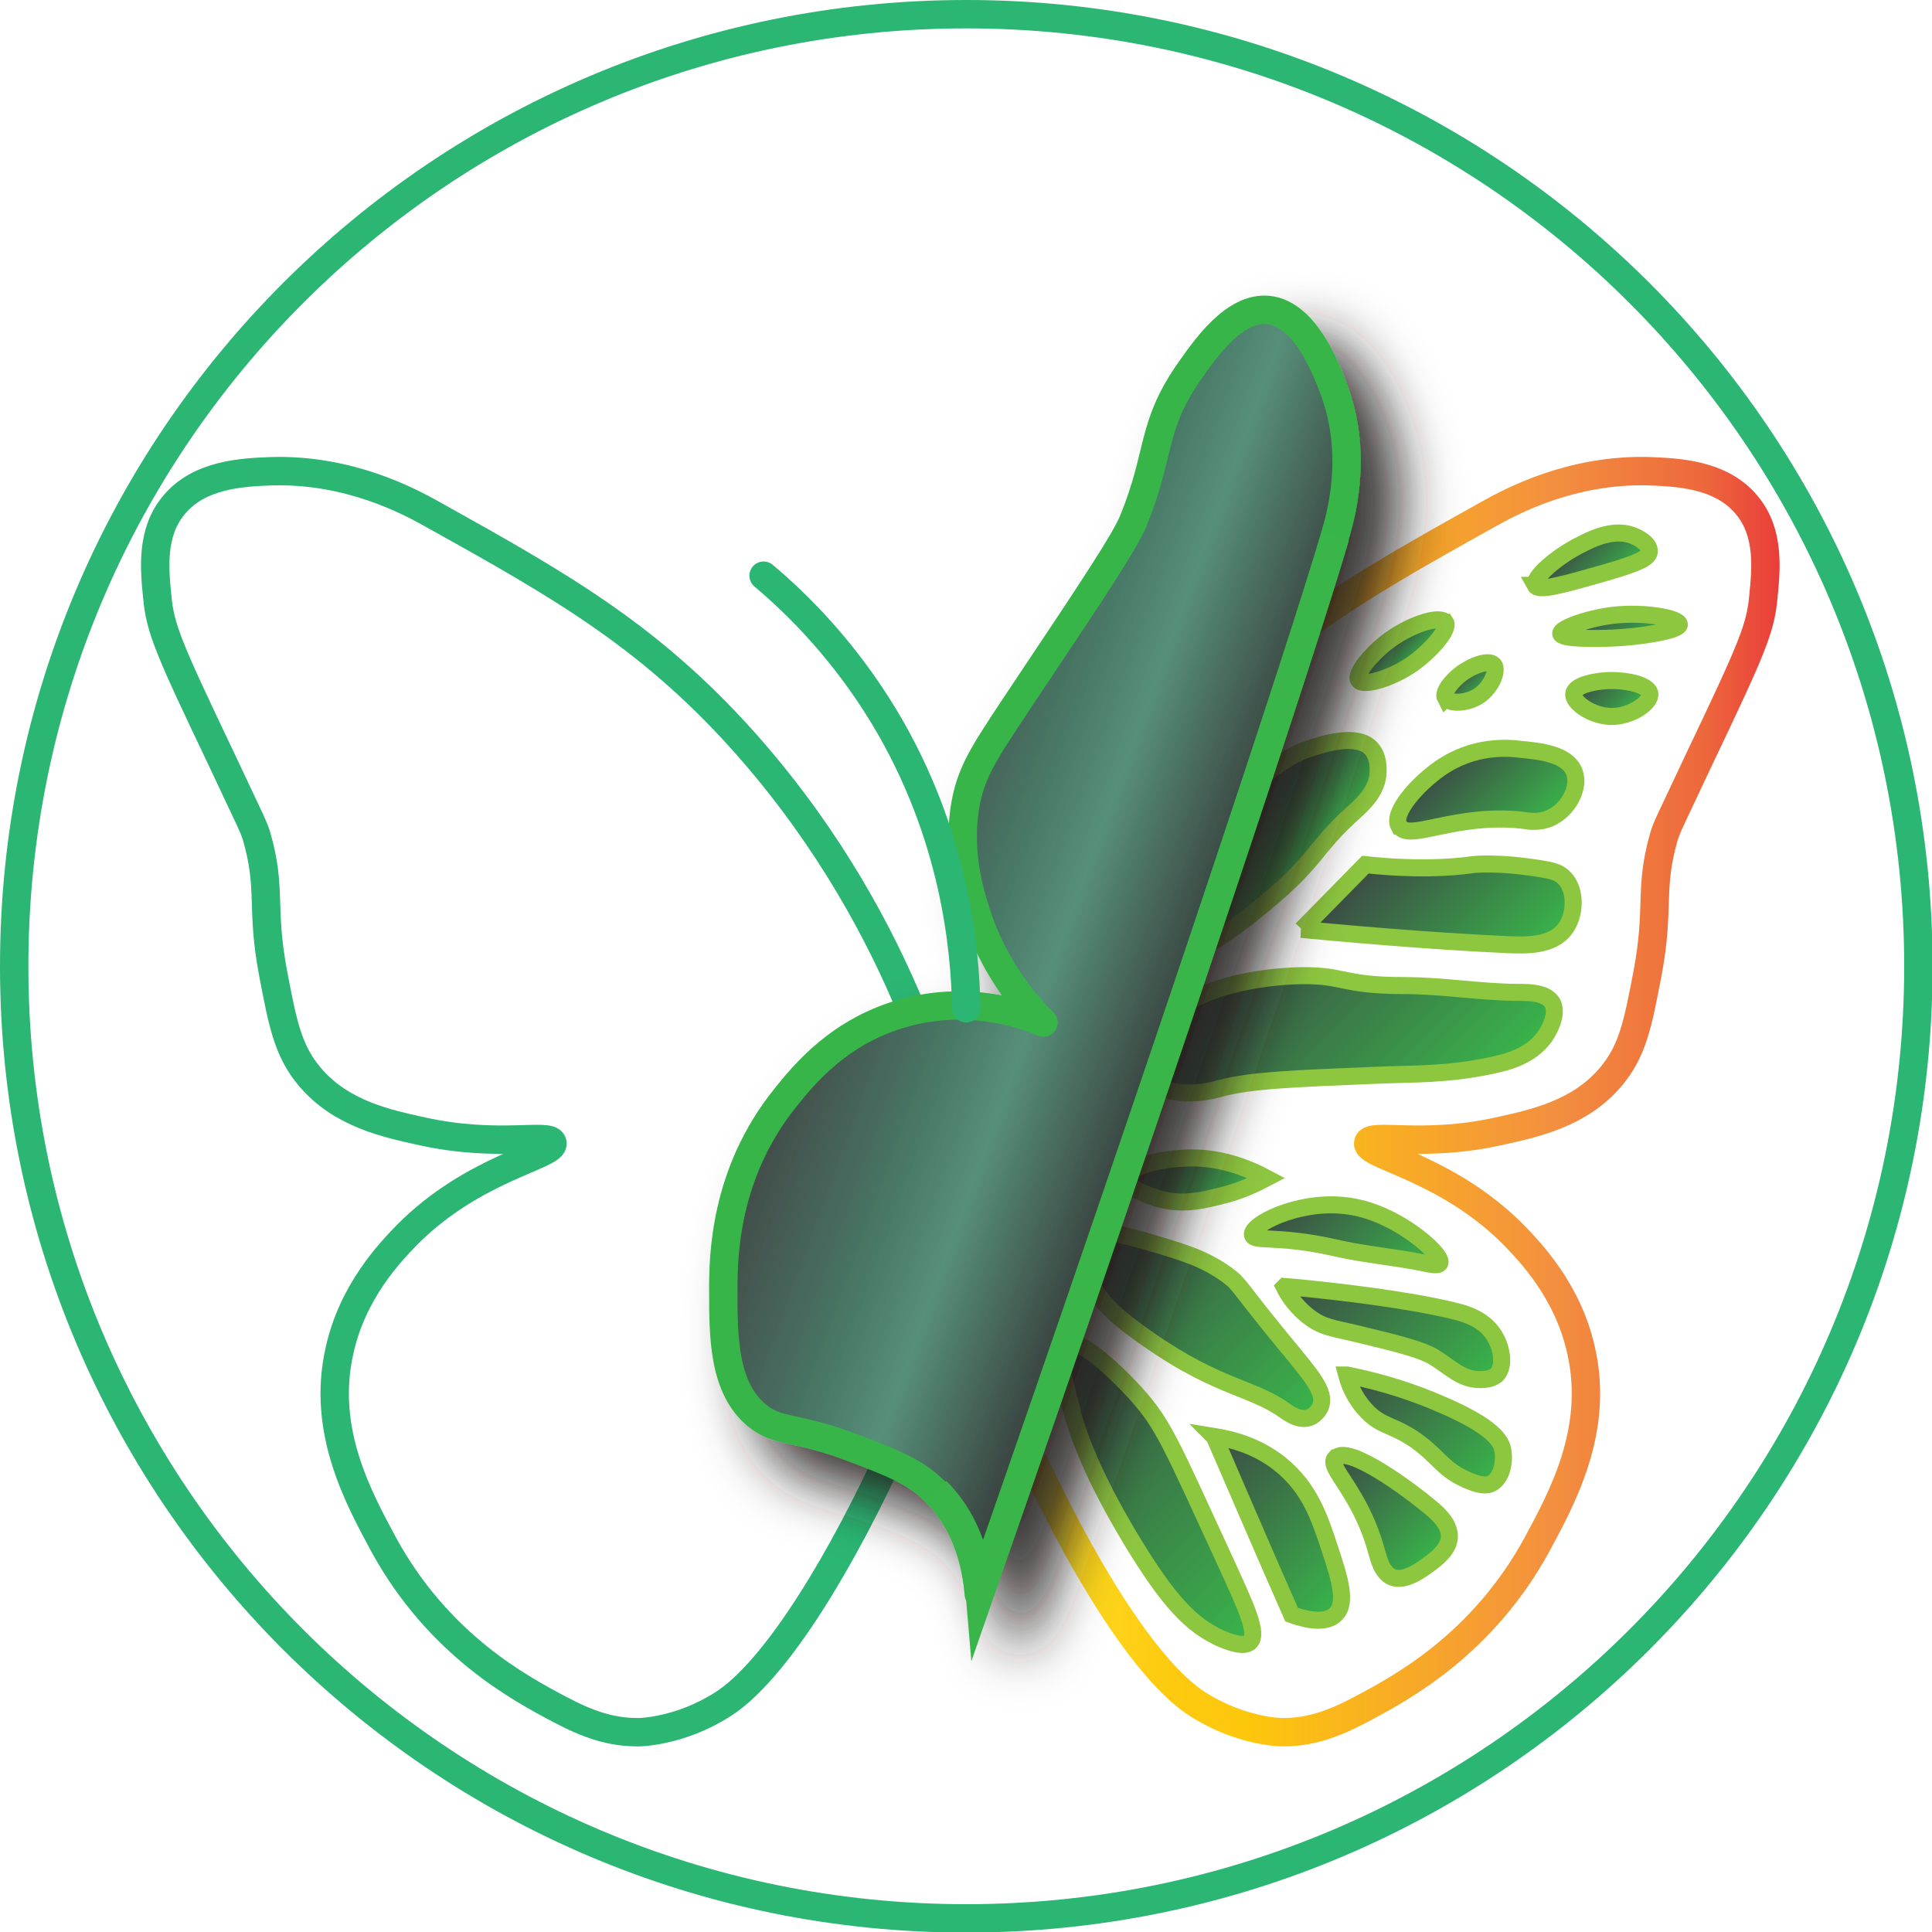
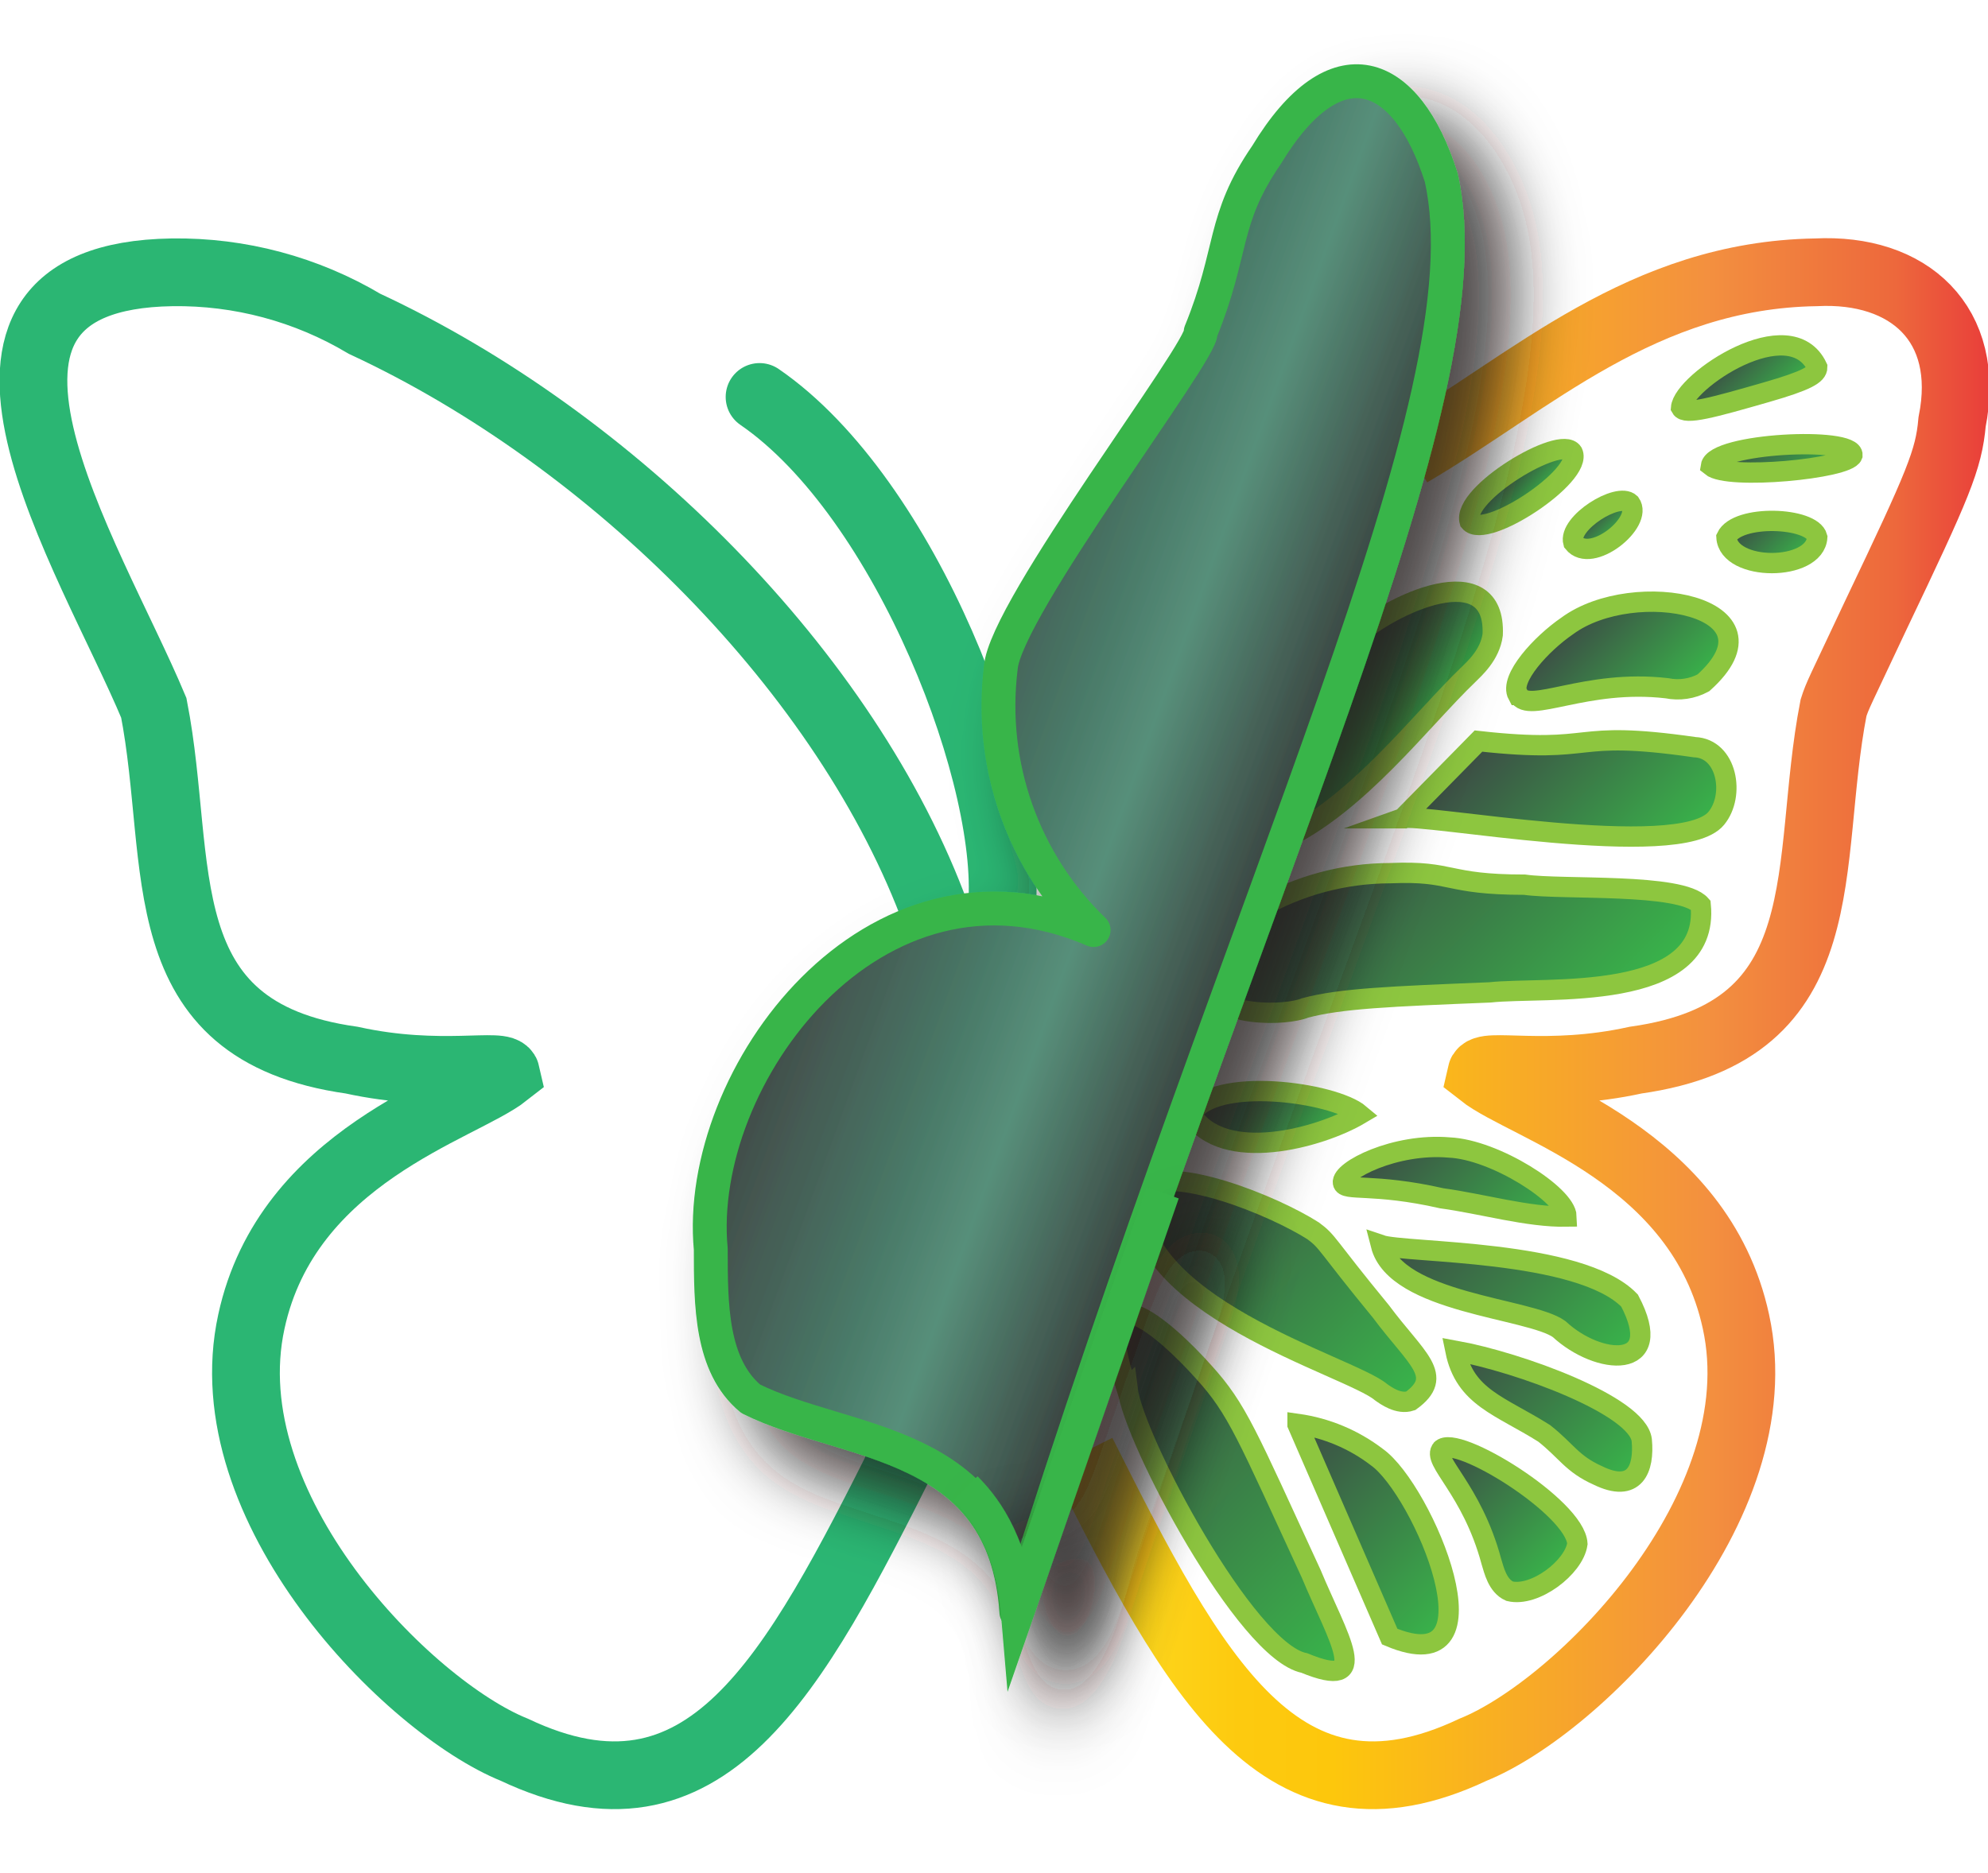
- <svg xmlns="http://www.w3.org/2000/svg" xmlns:xlink="http://www.w3.org/1999/xlink" id="Layer_1" version="1.1" viewBox="0 0 340.3 340.3">
+ <svg xmlns="http://www.w3.org/2000/svg" xmlns:xlink="http://www.w3.org/1999/xlink" viewBox="0 0 293.4 276.5">
  <defs>
-     <linearGradient id="Orange_Yellow" data-name="Orange, Yellow" x1="179.7" y1="194.1" x2="313.3" y2="194.1" gradientUnits="userSpaceOnUse">
+     <linearGradient id="b" x1="155.1" x2="293.6" y1="151" y2="151" data-name="Orange, Yellow" gradientUnits="userSpaceOnUse">
      <stop offset="0" stop-color="#fff33b" />
      <stop offset="0" stop-color="#fee62d" />
      <stop offset=".1" stop-color="#fdd51b" />
      <stop offset=".2" stop-color="#fdca0f" />
      <stop offset=".3" stop-color="#fdc70c" />
      <stop offset=".7" stop-color="#f3903f" />
      <stop offset=".9" stop-color="#ed683c" />
      <stop offset="1" stop-color="#e93e3a" />
    </linearGradient>
-     <linearGradient id="linear-gradient" x1="224.5" y1="284.8" x2="182.1" y2="242.4" gradientUnits="userSpaceOnUse">
+     <linearGradient id="a" x1="202.2" x2="159.8" y1="242" y2="199.7" gradientUnits="userSpaceOnUse">
      <stop offset="0" stop-color="#39b54a" />
      <stop offset="1" stop-color="#3c4b45" />
    </linearGradient>
-     <linearGradient id="linear-gradient1" x1="237.6" y1="282.1" x2="211.3" y2="255.8" xlink:href="#linear-gradient" />
-     <linearGradient id="linear-gradient2" x1="252.2" y1="275.3" x2="234.5" y2="257.6" xlink:href="#linear-gradient" />
-     <linearGradient id="linear-gradient3" x1="262.7" y1="261.5" x2="240.3" y2="239.1" xlink:href="#linear-gradient" />
-     <linearGradient id="linear-gradient4" x1="259.5" y1="246.3" x2="233" y2="219.8" xlink:href="#linear-gradient" />
-     <linearGradient id="linear-gradient5" x1="246.9" y1="229.3" x2="227.6" y2="210" xlink:href="#linear-gradient" />
-     <linearGradient id="linear-gradient6" x1="216.8" y1="213.8" x2="204.1" y2="201.1" xlink:href="#linear-gradient" />
-     <linearGradient id="linear-gradient7" x1="229.5" y1="251.2" x2="193.5" y2="215.2" xlink:href="#linear-gradient" />
-     <linearGradient id="linear-gradient8" x1="254.4" y1="200.3" x2="218.9" y2="164.9" xlink:href="#linear-gradient" />
-     <linearGradient id="linear-gradient9" x1="266.4" y1="173.1" x2="243.1" y2="149.8" xlink:href="#linear-gradient" />
-     <linearGradient id="linear-gradient10" x1="269.5" y1="148.2" x2="254.9" y2="133.5" xlink:href="#linear-gradient" />
-     <linearGradient id="linear-gradient11" x1="287.6" y1="126.1" x2="280.3" y2="118.8" xlink:href="#linear-gradient" />
-     <linearGradient id="linear-gradient12" x1="290.3" y1="115.7" x2="280.4" y2="105.9" xlink:href="#linear-gradient" />
-     <linearGradient id="linear-gradient13" x1="284.5" y1="103.7" x2="276.6" y2="95.8" xlink:href="#linear-gradient" />
-     <linearGradient id="linear-gradient14" x1="249.1" y1="117" x2="244.6" y2="112.5" xlink:href="#linear-gradient" />
-     <linearGradient id="linear-gradient15" x1="260.9" y1="122.3" x2="257.3" y2="118.6" xlink:href="#linear-gradient" />
-     <linearGradient id="linear-gradient16" x1="229.8" y1="152.6" x2="218.2" y2="140.9" xlink:href="#linear-gradient" />
-     <linearGradient id="linear-gradient17" x1="211.9" y1="172.6" x2="151.2" y2="150.5" gradientUnits="userSpaceOnUse">
+     <linearGradient xlink:href="#a" id="c" x1="215.1" x2="188.9" y1="239.2" y2="212.9" />
+     <linearGradient xlink:href="#a" id="d" x1="229.8" x2="212" y1="232.5" y2="214.7" />
+     <linearGradient xlink:href="#a" id="e" x1="240.4" x2="218" y1="218.6" y2="196.2" />
+     <linearGradient xlink:href="#a" id="f" x1="237" x2="210.6" y1="203.4" y2="177" />
+     <linearGradient xlink:href="#a" id="g" x1="224.5" x2="205.2" y1="186.4" y2="167.1" />
+     <linearGradient xlink:href="#a" id="h" x1="194.5" x2="181.9" y1="170.8" y2="158.3" />
+     <linearGradient xlink:href="#a" id="i" x1="207" x2="171.1" y1="208.3" y2="172.4" />
+     <linearGradient xlink:href="#a" id="j" x1="232" x2="196.5" y1="157.5" y2="122" />
+     <linearGradient xlink:href="#a" id="k" x1="244" x2="220.7" y1="130.2" y2="106.9" />
+     <linearGradient xlink:href="#a" id="l" x1="246.9" x2="232.4" y1="105.2" y2="90.7" />
+     <linearGradient xlink:href="#a" id="m" x1="265.2" x2="257.9" y1="83.4" y2="76.1" />
+     <linearGradient xlink:href="#a" id="n" x1="267.9" x2="258.1" y1="72.8" y2="62.9" />
+     <linearGradient xlink:href="#a" id="o" x1="262" x2="254.2" y1="60.8" y2="53" />
+     <linearGradient xlink:href="#a" id="p" x1="226.7" x2="222.2" y1="74.1" y2="69.5" />
+     <linearGradient xlink:href="#a" id="q" x1="238.5" x2="234.9" y1="79.3" y2="75.7" />
+     <linearGradient xlink:href="#a" id="r" x1="207.3" x2="195.7" y1="109.6" y2="98.1" />
+     <linearGradient id="s" x1="189.4" x2="128.8" y1="129.8" y2="107.8" gradientUnits="userSpaceOnUse">
      <stop offset="0" stop-color="#373d3b" />
      <stop offset=".4" stop-color="#578f7a" />
      <stop offset=".6" stop-color="#487766" />
      <stop offset="1" stop-color="#424a48" />
    </linearGradient>
-     <filter id="drop-shadow-1" x="116.8" y="44.1" width="145" height="261.1" filterUnits="userSpaceOnUse">
+     <filter id="t" width="144.2" height="260.9" x="94.2" y="1.4" filterUnits="userSpaceOnUse">
      <feOffset dx="7" dy="7" />
      <feGaussianBlur result="blur" stdDeviation="5" />
-       <feFlood flood-color="#231f20" flood-opacity=".9" />
+       <feFlood flood-color="#231f20" flood-opacity=".8" />
      <feComposite in2="blur" operator="in" />
      <feComposite in="SourceGraphic" />
    </filter>
+     <filter id="u" width="63.6" height="104.6" x="132.6" y="167" filterUnits="userSpaceOnUse">
+       <feOffset dx="7" dy="7" />
+       <feGaussianBlur result="blur1" stdDeviation="5" />
+       <feFlood flood-color="#231f20" flood-opacity=".8" />
+       <feComposite in2="blur1" operator="in" />
+       <feComposite in="SourceGraphic" />
+     </filter>
  </defs>
-   <circle cx="170.2" cy="170.2" r="167.7" fill="none" stroke="#2bb673" stroke-miterlimit="10" stroke-width="5" />
-   <path d="M160.6,178c-5.6-13.6-14.4-29.9-28.1-45.7-17.3-19.9-33.5-29-56.3-41.7-4.1-2.3-14.7-8-28.4-7.6-5,.2-12.7.5-17.2,6-4,4.8-3.4,11.2-2.9,16.1.5,5.6,2,9.1,11.2,28.4,5.4,11.5,5.7,11.9,6.3,13.8,2.7,9.4.7,12.4,2.9,24.1,1.7,8.9,2.6,13.7,6.5,18.3,5.5,6.5,13.5,8.2,19.9,9.6,13.2,2.9,22.4.2,22.8,2,.6,2.2-13.9,4.3-25.7,16.3-2.8,2.9-9.5,9.8-11.8,20.3-3.2,14.1,3.4,26,7.8,34.2,9.7,17.7,24,25.3,31,29,4.9,2.6,9.1,4.1,14.1,4,0,0,7.1-.1,14.6-4.9,7.8-4.9,18.4-20.3,29-42.9" fill="none" stroke="#2bb673" stroke-miterlimit="10" stroke-width="5" />
-   <path d="M230.5,109.8c9.4-6.8,19.6-12.5,31.6-19.2,4.1-2.3,14.7-8,28.4-7.6,5,.2,12.7.5,17.2,6,4,4.8,3.4,11.2,2.9,16.1-.5,5.6-2,9.1-11.2,28.4-5.4,11.5-5.7,11.9-6.3,13.8-2.7,9.4-.7,12.4-2.9,24.1-1.7,8.9-2.6,13.7-6.5,18.3-5.5,6.5-13.5,8.2-19.9,9.6-13.2,2.9-22.4.2-22.8,2-.6,2.2,13.9,4.3,25.7,16.3,2.8,2.9,9.5,9.8,11.8,20.3,3.2,14.1-3.4,26-7.8,34.2-9.7,17.7-24,25.3-31,29-4.9,2.6-9.1,4.1-14.1,4,0,0-7.1-.1-14.6-4.9-7.8-4.9-18.4-20.3-29-42.9" fill="none" stroke="url(#Orange_Yellow)" stroke-miterlimit="10" stroke-width="5" />
-   <path d="M188.7,247.9c-1.2-4.5-2.7-10-.9-11.1,2.8-1.7,11.5,7.8,12.3,8.7,4.9,5.4,6.3,9.1,15.8,29.7,3.5,7.7,5.9,12.6,4.2,14.1-.3.2-1.3,1-5.3-.8-4.9-2.3-8.9-6.2-15.8-17.7-6.5-10.9-8.9-17.5-10.4-22.8Z" fill="url(#linear-gradient)" stroke="#8dc63f" stroke-miterlimit="10" stroke-width="3" />
-   <path d="M213.9,253.1c4.5,10.4,9,20.9,13.6,31.3,1.1.4,5.6,2,7.7,0,2.2-2,.7-6.5-.9-11.4-1.9-5.8-3.6-10.9-8.8-15.1-4.1-3.3-8.6-4.4-11.7-4.9Z" fill="url(#linear-gradient1)" stroke="#8dc63f" stroke-miterlimit="10" stroke-width="3" />
-   <path d="M235.2,256.8c-1.6,1.7,4.4,5.8,7.3,16.6.4,1.3.9,3.6,2.7,4.4,2.2.9,5-1.2,6.4-2.2,1.5-1.1,3.6-2.7,3.7-4.9,0-2.1-1.6-3.7-3-4.9-4.1-3.5-14.9-11.4-17-9Z" fill="url(#linear-gradient2)" stroke="#8dc63f" stroke-miterlimit="10" stroke-width="3" />
-   <path d="M237.2,242.2c.4,1.5,1.3,3.9,3.2,6,3,3.4,5.1,2.5,9.9,6.2,3.3,2.6,4.1,4.5,7.9,6.2,2.8,1.3,3.9,1,4.5.7,1.8-.9,2.4-3.8,2-5.9-.3-1.5-1.5-4.1-11.2-8.2-3.7-1.6-9.2-3.6-16.2-5Z" fill="url(#linear-gradient3)" stroke="#8dc63f" stroke-miterlimit="10" stroke-width="3" />
-   <path d="M226.2,226.7c.8,1.6,2.3,3.8,4.7,5.5,2.2,1.6,3.8,1.7,8.4,2.8,7.5,1.8,11.2,2.8,13.2,4,3,1.8,4.9,4.1,8.4,4,1.7,0,2.4-.6,2.7-.8,1.6-1.6.9-5.2-.7-7.4-1.8-2.5-4.6-3.3-6-3.7-10-2.6-27.9-4.3-30.6-4.5Z" fill="url(#linear-gradient4)" stroke="#8dc63f" stroke-miterlimit="10" stroke-width="3" />
-   <path d="M220.6,217.5c.2,1.3,4.5,0,14.6,2.3,5.2,1.2,10.5,1.6,15.8,2.7,1,.2,2.3.5,2.6,0,.6-1.1-4-5.4-9.2-7.9-1.5-.7-4.3-2-8.1-2.3-8-.7-16,3.4-15.7,5.2Z" fill="url(#linear-gradient5)" stroke="#8dc63f" stroke-miterlimit="10" stroke-width="3" />
-   <path d="M198.2,207.4c-.1,1.6,4,3.3,6.5,3.9,4.1,1,7.7,0,10.9-.8,3.1-.8,5.6-2,7.5-3-3.2-1.7-8.4-3.9-14.7-3.5-4.2.2-10.1,1.6-10.2,3.5Z" fill="url(#linear-gradient6)" stroke="#8dc63f" stroke-miterlimit="10" stroke-width="3" />
-   <path d="M190.5,218.3c-1.4,1.8.3,5.2,1.2,7,2,4,4.9,6.4,7.5,8.4,14.5,10.9,20.8,10.3,27,14.7.7.5,2.6,1.9,4.4,1.3,1.4-.5,2-1.9,2-2,1-2.5-1.7-5.5-6.4-11.2-8.3-10.1-7.7-10.2-10-11.9-4-2.9-7.5-3.9-12.4-5.4-5.5-1.6-11.5-3.4-13.3-1Z" fill="url(#linear-gradient7)" stroke="#8dc63f" stroke-miterlimit="10" stroke-width="3" />
-   <path d="M199.4,187.6c.6,2.4,3.9,3.6,5.2,4.1,4.6,1.6,8.9.4,10.4,0,5.2-1.4,12.5-1.7,27.3-2.3,6.6-.3,12.1,0,20.3-1.7,2.8-.6,7-1.6,9.5-5.1.2-.3,2.6-3.8,1.3-6-1.1-1.8-4.2-1.8-5.7-1.8-6.8,0-13.5-1.2-20.3-1.2-11.8,0-10.4-2.1-19.8-1.7-11.6.6-17.7,4.1-19.4,5.2-1.2.7-10,6.2-8.9,10.7Z" fill="url(#linear-gradient8)" stroke="#8dc63f" stroke-miterlimit="10" stroke-width="3" />
-   <path d="M229.3,163.7c3.7-3.8,7.5-7.6,11.2-11.4,8.5.9,14.6.6,18.9,0,0,0,4.6-.6,13,.9.9.2,2.2.4,3.2,1.5,2.1,2.2,1.9,6.6,0,9-2.3,3-7,2.8-9.9,2.7-15.1-.7-30.2-2.1-36.5-2.7Z" fill="url(#linear-gradient9)" stroke="#8dc63f" stroke-miterlimit="10" stroke-width="3" />
-   <path d="M246.4,145.5c-1.3-2.4,3.5-7.6,7.3-10.2,5.9-4.1,12-3.6,14.2-3.3,3.3.3,8.2.8,9.4,4,1,2.6-.9,6.2-3.5,7.7-2.1,1.3-4.4,1-5.4.8-12-1.4-20.4,3.9-21.9,1Z" fill="url(#linear-gradient10)" stroke="#8dc63f" stroke-miterlimit="10" stroke-width="3" />
-   <path d="M277.2,122.2c.2-1.6,3.9-2.2,5.7-2.3,3.1-.2,7.5.6,7.7,2.3.2,1.6-3.3,4-6.7,4-3.4,0-6.9-2.4-6.7-4Z" fill="url(#linear-gradient11)" stroke="#8dc63f" stroke-miterlimit="10" stroke-width="3" />
-   <path d="M274.9,111.6c-.1-.9,4.5-2.6,9-3.2,5.8-.7,11.9.5,11.9,1.6,0,1.1-7,2.2-11.9,2.4-2.7.1-8.9.2-9-.8Z" fill="url(#linear-gradient12)" stroke="#8dc63f" stroke-miterlimit="10" stroke-width="3" />
-   <path d="M270.5,103.1c-.7-1.3,3.9-5.2,8-7.2,2.1-1.1,6.1-3,9.5-1.4.3.1,2.6,1.2,2.5,2.6,0,1.1-1.6,2-7.5,3.7-8,2.3-12,3.4-12.6,2.3Z" fill="url(#linear-gradient13)" stroke="#8dc63f" stroke-miterlimit="10" stroke-width="3" />
-   <path d="M254.5,109.6c-.9-1.3-6.5.5-10.5,3.7-2.5,2-5.4,5.4-4.7,6.5.8,1.2,5.8-.3,9.4-2.8,3.3-2.3,6.7-6.2,5.9-7.4Z" fill="url(#linear-gradient14)" stroke="#8dc63f" stroke-miterlimit="10" stroke-width="3" />
-   <path d="M254.6,123c-.6-1.1,1.3-3.2,2.6-4.2,1.9-1.5,5-2.7,5.9-1.7.9,1-.6,4.5-3.2,5.8-1.9,1-4.7,1.1-5.2,0Z" fill="url(#linear-gradient15)" stroke="#8dc63f" stroke-miterlimit="10" stroke-width="3" />
-   <path d="M221.3,137.8c4.7-4.2,7.6-5.4,9.5-6,2.1-.7,8.2-2.7,10.7,0,1.6,1.7,1.2,4.4,1.2,4.8-.4,3-2.7,5-3.6,5.9-8.4,7.4-6.4,8.8-18.5,18.4-4.2,3.3-6.9,5.1-9.1,6" fill="url(#linear-gradient16)" stroke="#8dc63f" stroke-miterlimit="10" stroke-width="3" />
-   <path d="M172.5,280.7c33.7-96.6,57.2-167.8,62.6-186.2.9-3,4.2-13.9,0-25.5-1.3-3.5-5-13.7-11.7-14.4-6-.6-11.1,6.8-14.1,11.1-6.6,9.6-4.8,14.1-9.7,26.1-1.5,3.6-7,11.9-18.1,28.5-7.7,11.6-10.2,14.9-11.4,21.1-1.7,9.3,1.1,17.2,2.3,20.8,3.2,8.9,8.3,14.9,11.4,17.9-3.4-1.4-12.8-4.8-24.1-1.8-11.8,3.1-18.2,11.1-21.4,15.1-10.7,13.3-10.9,27.9-10.9,33.8,0,8.2,0,17.2,5.9,22.1,3.9,3.2,6.6,1.7,17.7,6,6.5,2.5,10.3,4,13.7,7.4,2.1,2.1,6.8,7.4,7.7,18.1Z" fill="url(#linear-gradient17)" filter="url(#drop-shadow-1)" stroke="#39b54a" stroke-linejoin="round" stroke-width="5" />
-   <path d="M164.9,262.6c2.1,2.1,6.8,7.4,7.7,18.1,33.7-96.6,57.2-167.8,62.6-186.2" fill="none" stroke="#39b54a" stroke-miterlimit="10" stroke-width="5" />
-   <path d="M170.2,177.6c-.2-10.3-1.9-30.5-14.5-51.4-6.9-11.4-14.9-19.5-21.2-24.8" fill="none" stroke="#2bb673" stroke-linecap="round" stroke-miterlimit="10" stroke-width="5" />
+   <path fill="none" stroke="#2bb673" stroke-miterlimit="10" stroke-width="10" d="M138.2 135.2c-13.1-35.9-47.8-70.4-84.4-87.4a54 54 0 0 0-28.4-7.6c-38.9.6-12.1 41.8-2.7 64.3 4.5 23.1-1.4 47.7 29.2 52 13.2 2.9 22.4.2 22.8 2-6.6 5.2-32.3 12.1-37.6 36.6-6 27.5 23.2 56.9 38.8 63.2 28.3 13.4 41.1-10.7 57.7-43.8" />
+   <path fill="none" stroke="url(#b)" stroke-miterlimit="10" stroke-width="10" d="M208.1 66.9C226 56.4 242.4 40.6 268 40.2c13.7-.7 23 7.6 20.1 22.1-.5 5.6-2 9.1-11.2 28.4-5.4 11.5-5.7 11.9-6.3 13.8-4.5 23.1 1.4 47.7-29.2 52-13.2 2.9-22.4.2-22.8 2 6.6 5.2 32.3 12.1 37.6 36.6 6 27.5-23.2 56.9-38.8 63.2-28.3 13.4-41.1-10.7-57.7-43.8" />
+   <path fill="url(#a)" stroke="#8dc63f" stroke-miterlimit="10" stroke-width="3" d="M166.3 205.1c-6.2-19.5 5.7-8.9 11.4-2.5 4.9 5.4 6.3 9.1 15.8 29.7 4 9.6 9.2 17.4-1 13.2-8.6-1.7-25.2-33-26.1-40.5Z" />
+   <path fill="url(#c)" stroke="#8dc63f" stroke-miterlimit="10" stroke-width="3" d="m191.5 210.3 13.6 31.3c17.1 7.2 4.9-21.7-1.9-26.5a25 25 0 0 0-11.7-4.9Z" />
+   <path fill="url(#d)" stroke="#8dc63f" stroke-miterlimit="10" stroke-width="3" d="M212.8 213.9c-1.6 1.7 4.4 5.8 7.3 16.6.4 1.3.9 3.6 2.7 4.4 3.7.9 9.5-3.5 10-7-.3-5.4-18-16.3-20.1-13.9Z" />
+   <path fill="url(#e)" stroke="#8dc63f" stroke-miterlimit="10" stroke-width="3" d="M214.8 199.4c1.4 6.9 6.6 8.1 13.1 12.2 3.3 2.6 4.1 4.5 7.9 6.2 5.5 2.7 6.9-1 6.5-5.2-.6-5.1-18.1-11.5-27.5-13.2Z" />
+   <path fill="url(#f)" stroke="#8dc63f" stroke-miterlimit="10" stroke-width="3" d="M203.8 183.8c2.2 8.6 22 9.3 26.3 12.4 5.8 5.4 15.9 6.2 10.4-4.2-7.3-7.6-33.2-7-36.7-8.2Z" />
+   <path fill="url(#g)" stroke="#8dc63f" stroke-miterlimit="10" stroke-width="3" d="M198.2 174.6c.2 1.3 4.5 0 14.6 2.3 5.9.8 12.7 2.8 18.4 2.7-.1-3.2-10.6-9.9-17.3-10.2-8-.7-16 3.4-15.7 5.2Z" />
+   <path fill="url(#h)" stroke="#8dc63f" stroke-miterlimit="10" stroke-width="3" d="M175.8 164.5c4.7 7.4 19 3.5 24.9 0-3.9-3.3-21.7-5.7-24.9 0Z" />
+   <path fill="url(#i)" stroke="#8dc63f" stroke-miterlimit="10" stroke-width="3" d="M168.1 175.4c-2 17.3 31.1 26.2 35.7 30.1.7.5 2.6 1.9 4.4 1.3 5.1-3.7.8-6.2-4.4-13.2-8.3-10.1-7.7-10.2-10-11.9-5.8-3.7-20.7-9.8-25.6-6.4Z" />
+   <path fill="url(#j)" stroke="#8dc63f" stroke-miterlimit="10" stroke-width="3" d="M177 144.7c2.3 5.8 13 5.2 15.6 4.1 5.2-1.4 12.5-1.7 27.3-2.3 8.1-.9 32.5 1.7 31.1-12.9-2.9-3.3-20.4-2.2-26-3-11.8 0-10.4-2.1-19.8-1.7a39 39 0 0 0-19.4 5.2c-1.2.7-10 6.2-8.9 10.7Z" />
+   <path fill="url(#k)" stroke="#8dc63f" stroke-miterlimit="10" stroke-width="3" d="m207 120.8 11.2-11.4c18 2 13.1-1.8 31.9.9 4.8.2 6 7.1 3.2 10.5-5.3 6.5-43.9-.9-46.4 0Z" />
+   <path fill="url(#l)" stroke="#8dc63f" stroke-miterlimit="10" stroke-width="3" d="M224 102.6c-1.3-2.4 3.5-7.6 7.3-10.2 9.9-7.3 32.7-2.9 20.1 8.4a8 8 0 0 1-5.4.8c-12-1.4-20.4 3.9-21.9 1Z" />
+   <path fill="url(#m)" stroke="#8dc63f" stroke-miterlimit="10" stroke-width="3" d="M254.8 79.3c1.6-3.4 12.6-3 13.4 0-.3 5.1-13.1 5.1-13.4 0Z" />
+   <path fill="url(#n)" stroke="#8dc63f" stroke-miterlimit="10" stroke-width="3" d="M252.5 68.8c.5-3.4 21.1-4.4 20.9-1.6-.7 2-18.4 3.7-20.9 1.6Z" />
+   <path fill="url(#o)" stroke="#8dc63f" stroke-miterlimit="10" stroke-width="3" d="M248.1 60.2c.3-3.9 16.1-14.5 20.1-6 0 1.1-1.6 2-7.5 3.7-8 2.3-12 3.4-12.6 2.3Z" />
+   <path fill="url(#p)" stroke="#8dc63f" stroke-miterlimit="10" stroke-width="3" d="M232.1 66.8c-1.7-2.7-16.4 6.1-15.2 10.2 2.3 2.8 16.8-6.8 15.2-10.2Z" />
+   <path fill="url(#q)" stroke="#8dc63f" stroke-miterlimit="10" stroke-width="3" d="M232.2 80.1c-.8-2.9 6.6-7.5 8.4-5.8 2 2.8-5.8 9.1-8.4 5.8Z" />
+   <path fill="none" stroke="#2bb673" stroke-linecap="round" stroke-miterlimit="10" stroke-width="10" d="M147.8 134.7c2.1-19-14-61.2-35.7-76.1" />
+   <path fill="url(#r)" stroke="#8dc63f" stroke-miterlimit="10" stroke-width="3" d="M198.9 94.9c6.5-6.1 21.9-12.8 21.4-1.2-.4 3-2.7 5-3.6 5.9-6.9 6.6-16.4 19.3-27.5 24.4" />
+   <path fill="url(#s)" stroke="#39b54a" stroke-linejoin="round" stroke-width="5" d="M150.1 237.8c34-108.6 70-178.7 62.6-211.6-5.1-16.2-15.6-20.2-25.8-3.3-6.6 9.6-4.8 14.1-9.7 26.1.6 2.5-28.9 40.9-29.5 49.6a46 46 0 0 0 13.7 38.7c-32.5-14.1-58.9 21.7-56.5 47.1 0 8.2 0 17.2 5.9 22.1 14 7 37.5 5.7 39.2 31.5Z" filter="url(#t)" />
+   <path fill="none" stroke="#39b54a" stroke-miterlimit="10" stroke-width="5" d="M142.5 219.7c2.1 2.1 6.8 7.4 7.7 18.1l21.4-61.7" filter="url(#u)" />
</svg>
